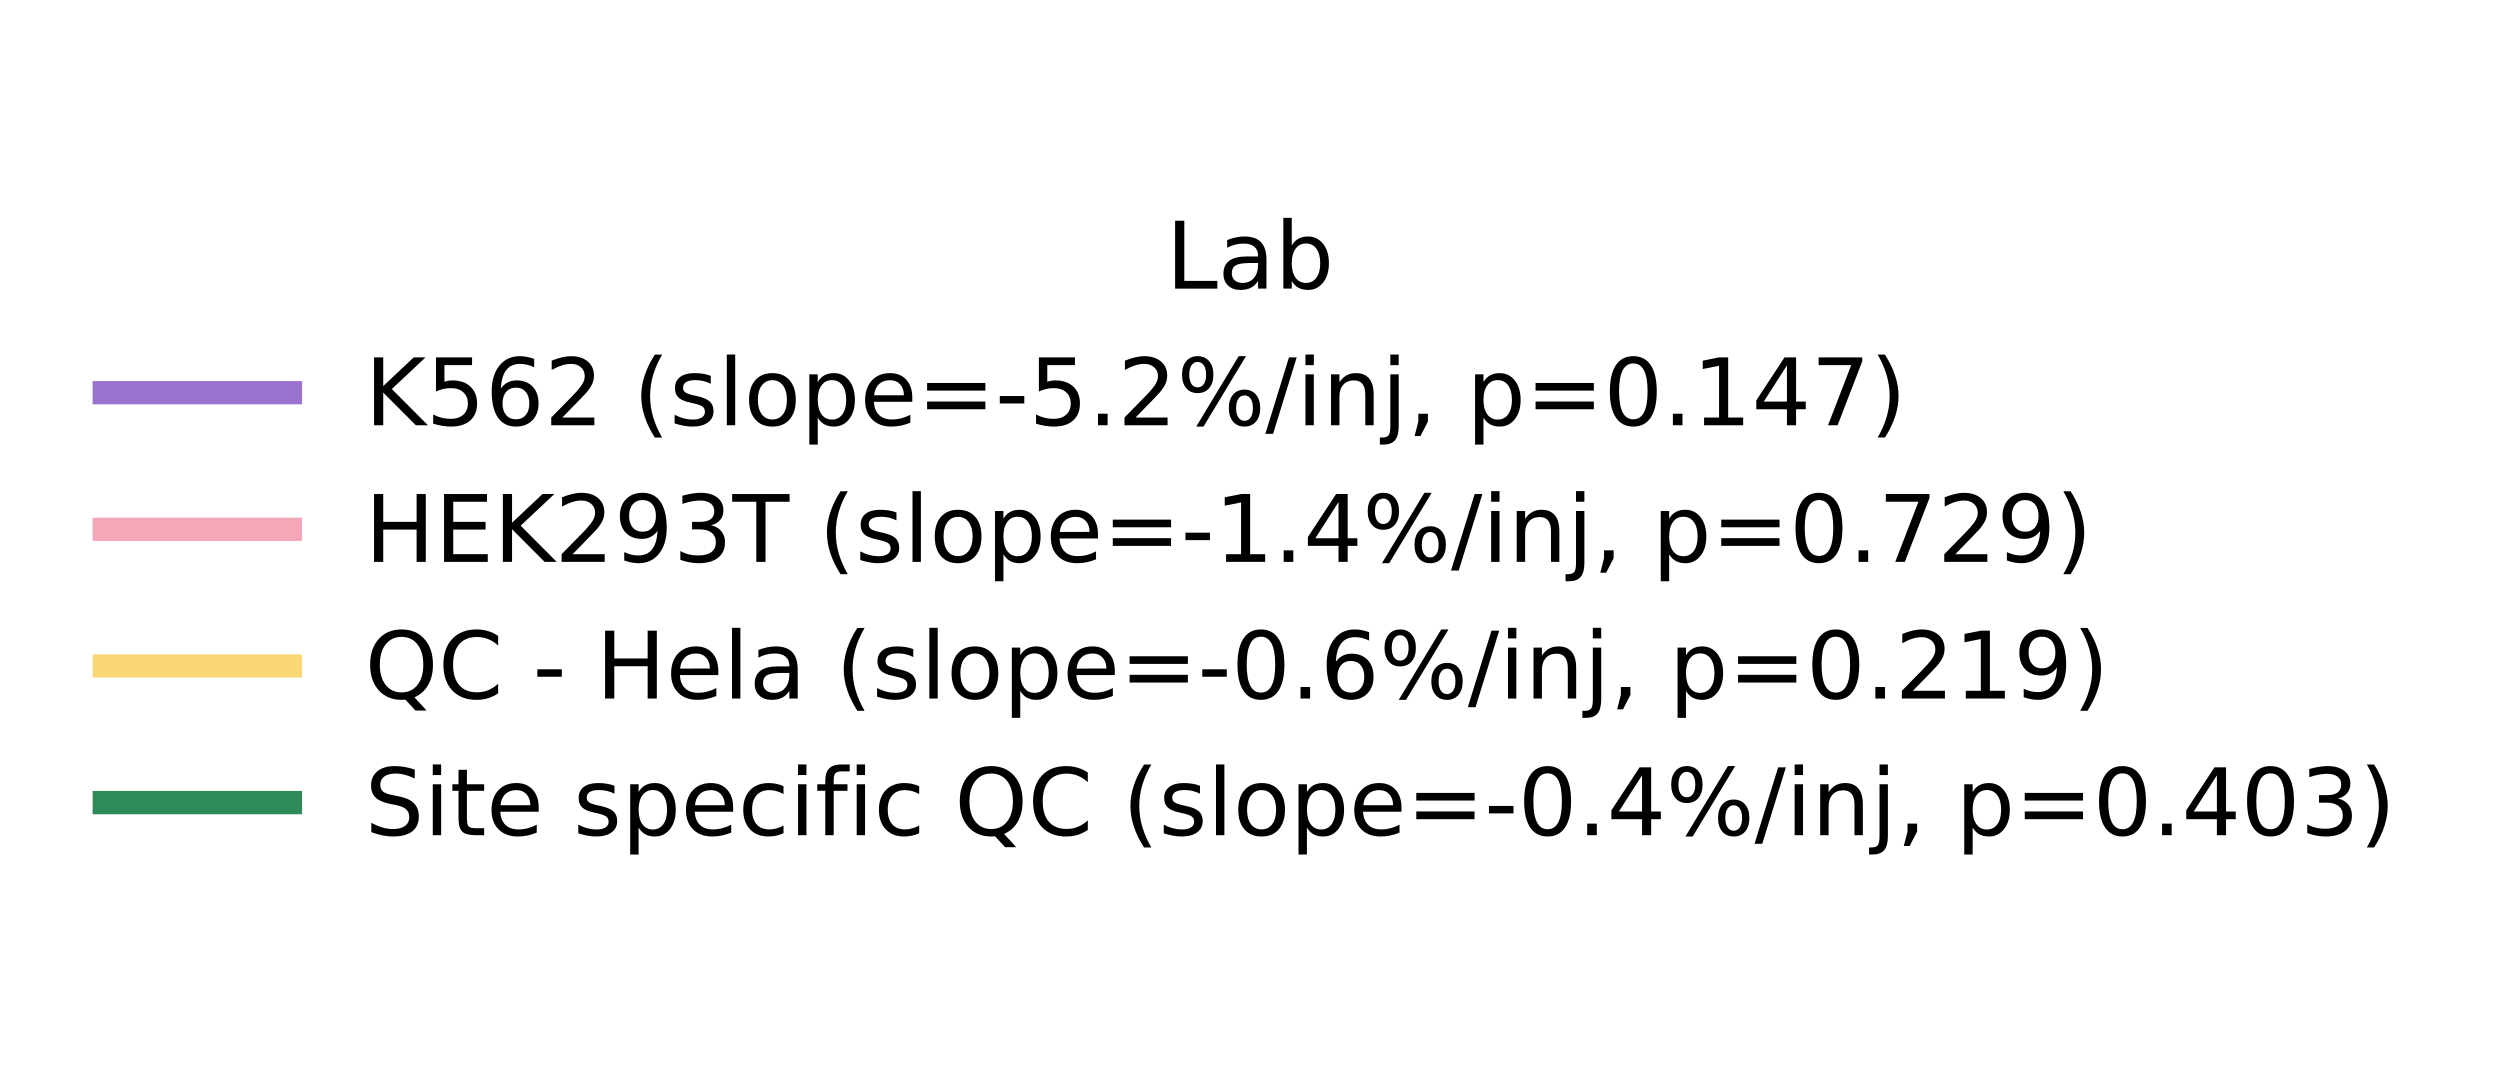
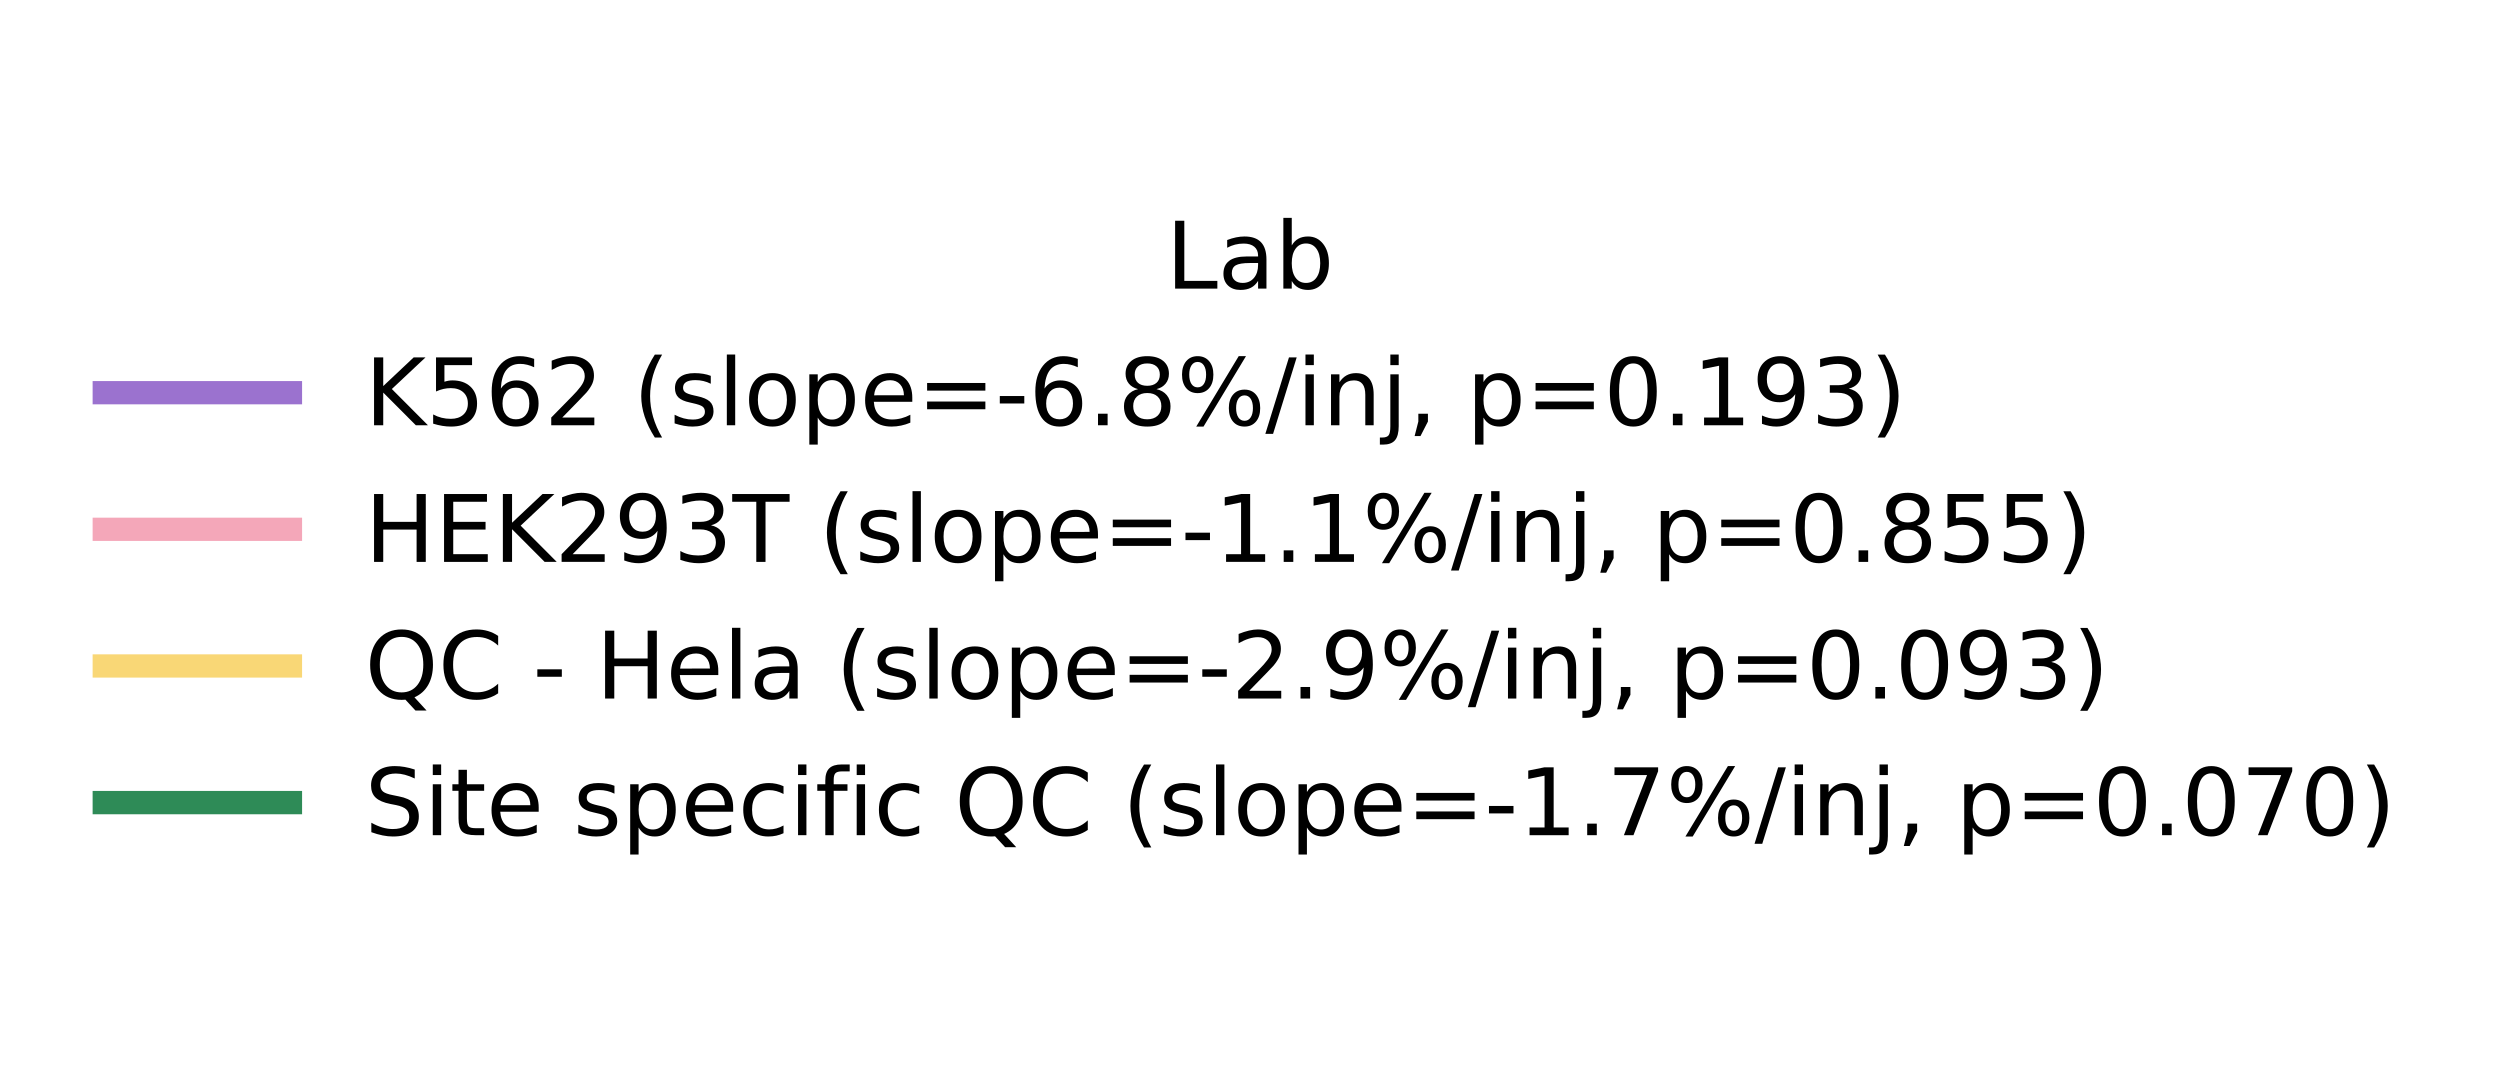
<svg xmlns="http://www.w3.org/2000/svg" xmlns:xlink="http://www.w3.org/1999/xlink" width="268.552pt" height="115.2pt" viewBox="0 0 268.552 115.2" version="1.1">
  <defs>
    <style type="text/css">*{stroke-linejoin: round; stroke-linecap: butt}</style>
  </defs>
  <g id="figure_1">
    <g id="patch_1">
      <path d="M 0 115.2  L 268.552 115.2  L 268.552 0  L 0 0  L 0 115.2  z " style="fill: none" />
    </g>
    <g id="axes_1">
      <g id="legend_1">
        <g id="text_1">
          <g transform="translate(125.2516 31.00313) scale(0.1 -0.1)">
            <defs>
              <path id="DejaVuSans-4c" d="M 628 4666  L 1259 4666  L 1259 531  L 3531 531  L 3531 0  L 628 0  L 628 4666  z " transform="scale(0.015625)" />
              <path id="DejaVuSans-61" d="M 2194 1759  Q 1497 1759 1228 1600  Q 959 1441 959 1056  Q 959 750 1161 570  Q 1363 391 1709 391  Q 2188 391 2477 730  Q 2766 1069 2766 1631  L 2766 1759  L 2194 1759  z M 3341 1997  L 3341 0  L 2766 0  L 2766 531  Q 2569 213 2275 61  Q 1981 -91 1556 -91  Q 1019 -91 701 211  Q 384 513 384 1019  Q 384 1609 779 1909  Q 1175 2209 1959 2209  L 2766 2209  L 2766 2266  Q 2766 2663 2505 2880  Q 2244 3097 1772 3097  Q 1472 3097 1187 3025  Q 903 2953 641 2809  L 641 3341  Q 956 3463 1253 3523  Q 1550 3584 1831 3584  Q 2591 3584 2966 3190  Q 3341 2797 3341 1997  z " transform="scale(0.015625)" />
              <path id="DejaVuSans-62" d="M 3116 1747  Q 3116 2381 2855 2742  Q 2594 3103 2138 3103  Q 1681 3103 1420 2742  Q 1159 2381 1159 1747  Q 1159 1113 1420 752  Q 1681 391 2138 391  Q 2594 391 2855 752  Q 3116 1113 3116 1747  z M 1159 2969  Q 1341 3281 1617 3432  Q 1894 3584 2278 3584  Q 2916 3584 3314 3078  Q 3713 2572 3713 1747  Q 3713 922 3314 415  Q 2916 -91 2278 -91  Q 1894 -91 1617 61  Q 1341 213 1159 525  L 1159 0  L 581 0  L 581 4863  L 1159 4863  L 1159 2969  z " transform="scale(0.015625)" />
            </defs>
            <use xlink:href="#DejaVuSans-4c" />
            <use xlink:href="#DejaVuSans-61" transform="translate(55.71289 0)" />
            <use xlink:href="#DejaVuSans-62" transform="translate(116.9922 0)" />
          </g>
        </g>
        <g id="line2d_1">
          <path d="M 11.2 42.181  L 21.2 42.181  L 31.2 42.181  " style="fill: none; stroke: #9b72cf; stroke-width: 2.5; stroke-linecap: square" />
        </g>
        <g id="text_2">
          <g transform="translate(39.2 45.68125) scale(0.1 -0.1)">
            <defs>
              <path id="DejaVuSans-4b" d="M 628 4666  L 1259 4666  L 1259 2694  L 3353 4666  L 4166 4666  L 1850 2491  L 4331 0  L 3500 0  L 1259 2247  L 1259 0  L 628 0  L 628 4666  z " transform="scale(0.015625)" />
              <path id="DejaVuSans-35" d="M 691 4666  L 3169 4666  L 3169 4134  L 1269 4134  L 1269 2991  Q 1406 3038 1543 3061  Q 1681 3084 1819 3084  Q 2600 3084 3056 2656  Q 3513 2228 3513 1497  Q 3513 744 3044 326  Q 2575 -91 1722 -91  Q 1428 -91 1123 -41  Q 819 9 494 109  L 494 744  Q 775 591 1075 516  Q 1375 441 1709 441  Q 2250 441 2565 725  Q 2881 1009 2881 1497  Q 2881 1984 2565 2268  Q 2250 2553 1709 2553  Q 1456 2553 1204 2497  Q 953 2441 691 2322  L 691 4666  z " transform="scale(0.015625)" />
              <path id="DejaVuSans-36" d="M 2113 2584  Q 1688 2584 1439 2293  Q 1191 2003 1191 1497  Q 1191 994 1439 701  Q 1688 409 2113 409  Q 2538 409 2786 701  Q 3034 994 3034 1497  Q 3034 2003 2786 2293  Q 2538 2584 2113 2584  z M 3366 4563  L 3366 3988  Q 3128 4100 2886 4159  Q 2644 4219 2406 4219  Q 1781 4219 1451 3797  Q 1122 3375 1075 2522  Q 1259 2794 1537 2939  Q 1816 3084 2150 3084  Q 2853 3084 3261 2657  Q 3669 2231 3669 1497  Q 3669 778 3244 343  Q 2819 -91 2113 -91  Q 1303 -91 875 529  Q 447 1150 447 2328  Q 447 3434 972 4092  Q 1497 4750 2381 4750  Q 2619 4750 2861 4703  Q 3103 4656 3366 4563  z " transform="scale(0.015625)" />
              <path id="DejaVuSans-32" d="M 1228 531  L 3431 531  L 3431 0  L 469 0  L 469 531  Q 828 903 1448 1529  Q 2069 2156 2228 2338  Q 2531 2678 2651 2914  Q 2772 3150 2772 3378  Q 2772 3750 2511 3984  Q 2250 4219 1831 4219  Q 1534 4219 1204 4116  Q 875 4013 500 3803  L 500 4441  Q 881 4594 1212 4672  Q 1544 4750 1819 4750  Q 2544 4750 2975 4387  Q 3406 4025 3406 3419  Q 3406 3131 3298 2873  Q 3191 2616 2906 2266  Q 2828 2175 2409 1742  Q 1991 1309 1228 531  z " transform="scale(0.015625)" />
              <path id="DejaVuSans-20" transform="scale(0.015625)" />
              <path id="DejaVuSans-28" d="M 1984 4856  Q 1566 4138 1362 3434  Q 1159 2731 1159 2009  Q 1159 1288 1364 580  Q 1569 -128 1984 -844  L 1484 -844  Q 1016 -109 783 600  Q 550 1309 550 2009  Q 550 2706 781 3412  Q 1013 4119 1484 4856  L 1984 4856  z " transform="scale(0.015625)" />
              <path id="DejaVuSans-73" d="M 2834 3397  L 2834 2853  Q 2591 2978 2328 3040  Q 2066 3103 1784 3103  Q 1356 3103 1142 2972  Q 928 2841 928 2578  Q 928 2378 1081 2264  Q 1234 2150 1697 2047  L 1894 2003  Q 2506 1872 2764 1633  Q 3022 1394 3022 966  Q 3022 478 2636 193  Q 2250 -91 1575 -91  Q 1294 -91 989 -36  Q 684 19 347 128  L 347 722  Q 666 556 975 473  Q 1284 391 1588 391  Q 1994 391 2212 530  Q 2431 669 2431 922  Q 2431 1156 2273 1281  Q 2116 1406 1581 1522  L 1381 1569  Q 847 1681 609 1914  Q 372 2147 372 2553  Q 372 3047 722 3315  Q 1072 3584 1716 3584  Q 2034 3584 2315 3537  Q 2597 3491 2834 3397  z " transform="scale(0.015625)" />
              <path id="DejaVuSans-6c" d="M 603 4863  L 1178 4863  L 1178 0  L 603 0  L 603 4863  z " transform="scale(0.015625)" />
              <path id="DejaVuSans-6f" d="M 1959 3097  Q 1497 3097 1228 2736  Q 959 2375 959 1747  Q 959 1119 1226 758  Q 1494 397 1959 397  Q 2419 397 2687 759  Q 2956 1122 2956 1747  Q 2956 2369 2687 2733  Q 2419 3097 1959 3097  z M 1959 3584  Q 2709 3584 3137 3096  Q 3566 2609 3566 1747  Q 3566 888 3137 398  Q 2709 -91 1959 -91  Q 1206 -91 779 398  Q 353 888 353 1747  Q 353 2609 779 3096  Q 1206 3584 1959 3584  z " transform="scale(0.015625)" />
              <path id="DejaVuSans-70" d="M 1159 525  L 1159 -1331  L 581 -1331  L 581 3500  L 1159 3500  L 1159 2969  Q 1341 3281 1617 3432  Q 1894 3584 2278 3584  Q 2916 3584 3314 3078  Q 3713 2572 3713 1747  Q 3713 922 3314 415  Q 2916 -91 2278 -91  Q 1894 -91 1617 61  Q 1341 213 1159 525  z M 3116 1747  Q 3116 2381 2855 2742  Q 2594 3103 2138 3103  Q 1681 3103 1420 2742  Q 1159 2381 1159 1747  Q 1159 1113 1420 752  Q 1681 391 2138 391  Q 2594 391 2855 752  Q 3116 1113 3116 1747  z " transform="scale(0.015625)" />
              <path id="DejaVuSans-65" d="M 3597 1894  L 3597 1613  L 953 1613  Q 991 1019 1311 708  Q 1631 397 2203 397  Q 2534 397 2845 478  Q 3156 559 3463 722  L 3463 178  Q 3153 47 2828 -22  Q 2503 -91 2169 -91  Q 1331 -91 842 396  Q 353 884 353 1716  Q 353 2575 817 3079  Q 1281 3584 2069 3584  Q 2775 3584 3186 3129  Q 3597 2675 3597 1894  z M 3022 2063  Q 3016 2534 2758 2815  Q 2500 3097 2075 3097  Q 1594 3097 1305 2825  Q 1016 2553 972 2059  L 3022 2063  z " transform="scale(0.015625)" />
              <path id="DejaVuSans-3d" d="M 678 2906  L 4684 2906  L 4684 2381  L 678 2381  L 678 2906  z M 678 1631  L 4684 1631  L 4684 1100  L 678 1100  L 678 1631  z " transform="scale(0.015625)" />
              <path id="DejaVuSans-2d" d="M 313 2009  L 1997 2009  L 1997 1497  L 313 1497  L 313 2009  z " transform="scale(0.015625)" />
              <path id="DejaVuSans-2e" d="M 684 794  L 1344 794  L 1344 0  L 684 0  L 684 794  z " transform="scale(0.015625)" />
+               <path id="DejaVuSans-38" d="M 2034 2216  Q 1584 2216 1326 1975  Q 1069 1734 1069 1313  Q 1069 891 1326 650  Q 1584 409 2034 409  Q 2484 409 2743 651  Q 3003 894 3003 1313  Q 3003 1734 2745 1975  Q 2488 2216 2034 2216  z M 1403 2484  Q 997 2584 770 2862  Q 544 3141 544 3541  Q 544 4100 942 4425  Q 1341 4750 2034 4750  Q 2731 4750 3128 4425  Q 3525 4100 3525 3541  Q 3525 3141 3298 2862  Q 3072 2584 2669 2484  Q 3125 2378 3379 2068  Q 3634 1759 3634 1313  Q 3634 634 3220 271  Q 2806 -91 2034 -91  Q 1263 -91 848 271  Q 434 634 434 1313  Q 434 1759 690 2068  Q 947 2378 1403 2484  z M 1172 3481  Q 1172 3119 1398 2916  Q 1625 2713 2034 2713  Q 2441 2713 2670 2916  Q 2900 3119 2900 3481  Q 2900 3844 2670 4047  Q 2441 4250 2034 4250  Q 1625 4250 1398 4047  Q 1172 3844 1172 3481  z " transform="scale(0.015625)" />
              <path id="DejaVuSans-25" d="M 4653 2053  Q 4381 2053 4226 1822  Q 4072 1591 4072 1178  Q 4072 772 4226 539  Q 4381 306 4653 306  Q 4919 306 5073 539  Q 5228 772 5228 1178  Q 5228 1588 5073 1820  Q 4919 2053 4653 2053  z M 4653 2450  Q 5147 2450 5437 2106  Q 5728 1763 5728 1178  Q 5728 594 5436 251  Q 5144 -91 4653 -91  Q 4153 -91 3862 251  Q 3572 594 3572 1178  Q 3572 1766 3864 2108  Q 4156 2450 4653 2450  z M 1428 4353  Q 1159 4353 1004 4120  Q 850 3888 850 3481  Q 850 3069 1003 2837  Q 1156 2606 1428 2606  Q 1700 2606 1854 2837  Q 2009 3069 2009 3481  Q 2009 3884 1853 4118  Q 1697 4353 1428 4353  z M 4250 4750  L 4750 4750  L 1831 -91  L 1331 -91  L 4250 4750  z M 1428 4750  Q 1922 4750 2215 4408  Q 2509 4066 2509 3481  Q 2509 2891 2217 2550  Q 1925 2209 1428 2209  Q 931 2209 642 2551  Q 353 2894 353 3481  Q 353 4063 643 4406  Q 934 4750 1428 4750  z " transform="scale(0.015625)" />
              <path id="DejaVuSans-2f" d="M 1625 4666  L 2156 4666  L 531 -594  L 0 -594  L 1625 4666  z " transform="scale(0.015625)" />
              <path id="DejaVuSans-69" d="M 603 3500  L 1178 3500  L 1178 0  L 603 0  L 603 3500  z M 603 4863  L 1178 4863  L 1178 4134  L 603 4134  L 603 4863  z " transform="scale(0.015625)" />
              <path id="DejaVuSans-6e" d="M 3513 2113  L 3513 0  L 2938 0  L 2938 2094  Q 2938 2591 2744 2837  Q 2550 3084 2163 3084  Q 1697 3084 1428 2787  Q 1159 2491 1159 1978  L 1159 0  L 581 0  L 581 3500  L 1159 3500  L 1159 2956  Q 1366 3272 1645 3428  Q 1925 3584 2291 3584  Q 2894 3584 3203 3211  Q 3513 2838 3513 2113  z " transform="scale(0.015625)" />
              <path id="DejaVuSans-6a" d="M 603 3500  L 1178 3500  L 1178 -63  Q 1178 -731 923 -1031  Q 669 -1331 103 -1331  L -116 -1331  L -116 -844  L 38 -844  Q 366 -844 484 -692  Q 603 -541 603 -63  L 603 3500  z M 603 4863  L 1178 4863  L 1178 4134  L 603 4134  L 603 4863  z " transform="scale(0.015625)" />
              <path id="DejaVuSans-2c" d="M 750 794  L 1409 794  L 1409 256  L 897 -744  L 494 -744  L 750 256  L 750 794  z " transform="scale(0.015625)" />
              <path id="DejaVuSans-30" d="M 2034 4250  Q 1547 4250 1301 3770  Q 1056 3291 1056 2328  Q 1056 1369 1301 889  Q 1547 409 2034 409  Q 2525 409 2770 889  Q 3016 1369 3016 2328  Q 3016 3291 2770 3770  Q 2525 4250 2034 4250  z M 2034 4750  Q 2819 4750 3233 4129  Q 3647 3509 3647 2328  Q 3647 1150 3233 529  Q 2819 -91 2034 -91  Q 1250 -91 836 529  Q 422 1150 422 2328  Q 422 3509 836 4129  Q 1250 4750 2034 4750  z " transform="scale(0.015625)" />
              <path id="DejaVuSans-31" d="M 794 531  L 1825 531  L 1825 4091  L 703 3866  L 703 4441  L 1819 4666  L 2450 4666  L 2450 531  L 3481 531  L 3481 0  L 794 0  L 794 531  z " transform="scale(0.015625)" />
-               <path id="DejaVuSans-34" d="M 2419 4116  L 825 1625  L 2419 1625  L 2419 4116  z M 2253 4666  L 3047 4666  L 3047 1625  L 3713 1625  L 3713 1100  L 3047 1100  L 3047 0  L 2419 0  L 2419 1100  L 313 1100  L 313 1709  L 2253 4666  z " transform="scale(0.015625)" />
-               <path id="DejaVuSans-37" d="M 525 4666  L 3525 4666  L 3525 4397  L 1831 0  L 1172 0  L 2766 4134  L 525 4134  L 525 4666  z " transform="scale(0.015625)" />
+               <path id="DejaVuSans-39" d="M 703 97  L 703 672  Q 941 559 1184 500  Q 1428 441 1663 441  Q 2288 441 2617 861  Q 2947 1281 2994 2138  Q 2813 1869 2534 1725  Q 2256 1581 1919 1581  Q 1219 1581 811 2004  Q 403 2428 403 3163  Q 403 3881 828 4315  Q 1253 4750 1959 4750  Q 2769 4750 3195 4129  Q 3622 3509 3622 2328  Q 3622 1225 3098 567  Q 2575 -91 1691 -91  Q 1453 -91 1209 -44  Q 966 3 703 97  z M 1959 2075  Q 2384 2075 2632 2365  Q 2881 2656 2881 3163  Q 2881 3666 2632 3958  Q 2384 4250 1959 4250  Q 1534 4250 1286 3958  Q 1038 3666 1038 3163  Q 1038 2656 1286 2365  Q 1534 2075 1959 2075  z " transform="scale(0.015625)" />
+               <path id="DejaVuSans-33" d="M 2597 2516  Q 3050 2419 3304 2112  Q 3559 1806 3559 1356  Q 3559 666 3084 287  Q 2609 -91 1734 -91  Q 1441 -91 1130 -33  Q 819 25 488 141  L 488 750  Q 750 597 1062 519  Q 1375 441 1716 441  Q 2309 441 2620 675  Q 2931 909 2931 1356  Q 2931 1769 2642 2001  Q 2353 2234 1838 2234  L 1294 2234  L 1294 2753  L 1863 2753  Q 2328 2753 2575 2939  Q 2822 3125 2822 3475  Q 2822 3834 2567 4026  Q 2313 4219 1838 4219  Q 1578 4219 1281 4162  Q 984 4106 628 3988  L 628 4550  Q 988 4650 1302 4700  Q 1616 4750 1894 4750  Q 2613 4750 3031 4423  Q 3450 4097 3450 3541  Q 3450 3153 3228 2886  Q 3006 2619 2597 2516  z " transform="scale(0.015625)" />
              <path id="DejaVuSans-29" d="M 513 4856  L 1013 4856  Q 1481 4119 1714 3412  Q 1947 2706 1947 2009  Q 1947 1309 1714 600  Q 1481 -109 1013 -844  L 513 -844  Q 928 -128 1133 580  Q 1338 1288 1338 2009  Q 1338 2731 1133 3434  Q 928 4138 513 4856  z " transform="scale(0.015625)" />
            </defs>
            <use xlink:href="#DejaVuSans-4b" />
            <use xlink:href="#DejaVuSans-35" transform="translate(65.57617 0)" />
            <use xlink:href="#DejaVuSans-36" transform="translate(129.1992 0)" />
            <use xlink:href="#DejaVuSans-32" transform="translate(192.8223 0)" />
            <use xlink:href="#DejaVuSans-20" transform="translate(256.4453 0)" />
            <use xlink:href="#DejaVuSans-28" transform="translate(288.2324 0)" />
            <use xlink:href="#DejaVuSans-73" transform="translate(327.2461 0)" />
            <use xlink:href="#DejaVuSans-6c" transform="translate(379.3457 0)" />
            <use xlink:href="#DejaVuSans-6f" transform="translate(407.1289 0)" />
            <use xlink:href="#DejaVuSans-70" transform="translate(468.3105 0)" />
            <use xlink:href="#DejaVuSans-65" transform="translate(531.7871 0)" />
            <use xlink:href="#DejaVuSans-3d" transform="translate(593.3105 0)" />
            <use xlink:href="#DejaVuSans-2d" transform="translate(677.0996 0)" />
-             <use xlink:href="#DejaVuSans-35" transform="translate(713.1836 0)" />
+             <use xlink:href="#DejaVuSans-36" transform="translate(713.1836 0)" />
            <use xlink:href="#DejaVuSans-2e" transform="translate(776.8066 0)" />
-             <use xlink:href="#DejaVuSans-32" transform="translate(808.5938 0)" />
+             <use xlink:href="#DejaVuSans-38" transform="translate(808.5938 0)" />
            <use xlink:href="#DejaVuSans-25" transform="translate(872.2168 0)" />
            <use xlink:href="#DejaVuSans-2f" transform="translate(967.2363 0)" />
            <use xlink:href="#DejaVuSans-69" transform="translate(1000.928 0)" />
            <use xlink:href="#DejaVuSans-6e" transform="translate(1028.711 0)" />
            <use xlink:href="#DejaVuSans-6a" transform="translate(1092.09 0)" />
            <use xlink:href="#DejaVuSans-2c" transform="translate(1119.873 0)" />
            <use xlink:href="#DejaVuSans-20" transform="translate(1151.66 0)" />
            <use xlink:href="#DejaVuSans-70" transform="translate(1183.447 0)" />
            <use xlink:href="#DejaVuSans-3d" transform="translate(1246.924 0)" />
            <use xlink:href="#DejaVuSans-30" transform="translate(1330.713 0)" />
            <use xlink:href="#DejaVuSans-2e" transform="translate(1394.336 0)" />
            <use xlink:href="#DejaVuSans-31" transform="translate(1426.123 0)" />
-             <use xlink:href="#DejaVuSans-34" transform="translate(1489.746 0)" />
-             <use xlink:href="#DejaVuSans-37" transform="translate(1553.369 0)" />
+             <use xlink:href="#DejaVuSans-39" transform="translate(1489.746 0)" />
+             <use xlink:href="#DejaVuSans-33" transform="translate(1553.369 0)" />
            <use xlink:href="#DejaVuSans-29" transform="translate(1616.992 0)" />
          </g>
        </g>
        <g id="line2d_2">
          <path d="M 11.2 56.859  L 21.2 56.859  L 31.2 56.859  " style="fill: none; stroke: #f4a7b9; stroke-width: 2.5; stroke-linecap: square" />
        </g>
        <g id="text_3">
          <g transform="translate(39.2 60.35938) scale(0.1 -0.1)">
            <defs>
              <path id="DejaVuSans-48" d="M 628 4666  L 1259 4666  L 1259 2753  L 3553 2753  L 3553 4666  L 4184 4666  L 4184 0  L 3553 0  L 3553 2222  L 1259 2222  L 1259 0  L 628 0  L 628 4666  z " transform="scale(0.015625)" />
              <path id="DejaVuSans-45" d="M 628 4666  L 3578 4666  L 3578 4134  L 1259 4134  L 1259 2753  L 3481 2753  L 3481 2222  L 1259 2222  L 1259 531  L 3634 531  L 3634 0  L 628 0  L 628 4666  z " transform="scale(0.015625)" />
-               <path id="DejaVuSans-39" d="M 703 97  L 703 672  Q 941 559 1184 500  Q 1428 441 1663 441  Q 2288 441 2617 861  Q 2947 1281 2994 2138  Q 2813 1869 2534 1725  Q 2256 1581 1919 1581  Q 1219 1581 811 2004  Q 403 2428 403 3163  Q 403 3881 828 4315  Q 1253 4750 1959 4750  Q 2769 4750 3195 4129  Q 3622 3509 3622 2328  Q 3622 1225 3098 567  Q 2575 -91 1691 -91  Q 1453 -91 1209 -44  Q 966 3 703 97  z M 1959 2075  Q 2384 2075 2632 2365  Q 2881 2656 2881 3163  Q 2881 3666 2632 3958  Q 2384 4250 1959 4250  Q 1534 4250 1286 3958  Q 1038 3666 1038 3163  Q 1038 2656 1286 2365  Q 1534 2075 1959 2075  z " transform="scale(0.015625)" />
-               <path id="DejaVuSans-33" d="M 2597 2516  Q 3050 2419 3304 2112  Q 3559 1806 3559 1356  Q 3559 666 3084 287  Q 2609 -91 1734 -91  Q 1441 -91 1130 -33  Q 819 25 488 141  L 488 750  Q 750 597 1062 519  Q 1375 441 1716 441  Q 2309 441 2620 675  Q 2931 909 2931 1356  Q 2931 1769 2642 2001  Q 2353 2234 1838 2234  L 1294 2234  L 1294 2753  L 1863 2753  Q 2328 2753 2575 2939  Q 2822 3125 2822 3475  Q 2822 3834 2567 4026  Q 2313 4219 1838 4219  Q 1578 4219 1281 4162  Q 984 4106 628 3988  L 628 4550  Q 988 4650 1302 4700  Q 1616 4750 1894 4750  Q 2613 4750 3031 4423  Q 3450 4097 3450 3541  Q 3450 3153 3228 2886  Q 3006 2619 2597 2516  z " transform="scale(0.015625)" />
              <path id="DejaVuSans-54" d="M -19 4666  L 3928 4666  L 3928 4134  L 2272 4134  L 2272 0  L 1638 0  L 1638 4134  L -19 4134  L -19 4666  z " transform="scale(0.015625)" />
            </defs>
            <use xlink:href="#DejaVuSans-48" />
            <use xlink:href="#DejaVuSans-45" transform="translate(75.19531 0)" />
            <use xlink:href="#DejaVuSans-4b" transform="translate(138.3789 0)" />
            <use xlink:href="#DejaVuSans-32" transform="translate(203.9551 0)" />
            <use xlink:href="#DejaVuSans-39" transform="translate(267.5781 0)" />
            <use xlink:href="#DejaVuSans-33" transform="translate(331.2012 0)" />
            <use xlink:href="#DejaVuSans-54" transform="translate(394.8242 0)" />
            <use xlink:href="#DejaVuSans-20" transform="translate(455.9082 0)" />
            <use xlink:href="#DejaVuSans-28" transform="translate(487.6953 0)" />
            <use xlink:href="#DejaVuSans-73" transform="translate(526.709 0)" />
            <use xlink:href="#DejaVuSans-6c" transform="translate(578.8086 0)" />
            <use xlink:href="#DejaVuSans-6f" transform="translate(606.5918 0)" />
            <use xlink:href="#DejaVuSans-70" transform="translate(667.7734 0)" />
            <use xlink:href="#DejaVuSans-65" transform="translate(731.25 0)" />
            <use xlink:href="#DejaVuSans-3d" transform="translate(792.7734 0)" />
            <use xlink:href="#DejaVuSans-2d" transform="translate(876.5625 0)" />
            <use xlink:href="#DejaVuSans-31" transform="translate(912.6465 0)" />
            <use xlink:href="#DejaVuSans-2e" transform="translate(976.2695 0)" />
-             <use xlink:href="#DejaVuSans-34" transform="translate(1008.057 0)" />
+             <use xlink:href="#DejaVuSans-31" transform="translate(1008.057 0)" />
            <use xlink:href="#DejaVuSans-25" transform="translate(1071.68 0)" />
            <use xlink:href="#DejaVuSans-2f" transform="translate(1166.699 0)" />
            <use xlink:href="#DejaVuSans-69" transform="translate(1200.391 0)" />
            <use xlink:href="#DejaVuSans-6e" transform="translate(1228.174 0)" />
            <use xlink:href="#DejaVuSans-6a" transform="translate(1291.553 0)" />
            <use xlink:href="#DejaVuSans-2c" transform="translate(1319.336 0)" />
            <use xlink:href="#DejaVuSans-20" transform="translate(1351.123 0)" />
            <use xlink:href="#DejaVuSans-70" transform="translate(1382.91 0)" />
            <use xlink:href="#DejaVuSans-3d" transform="translate(1446.387 0)" />
            <use xlink:href="#DejaVuSans-30" transform="translate(1530.176 0)" />
            <use xlink:href="#DejaVuSans-2e" transform="translate(1593.799 0)" />
-             <use xlink:href="#DejaVuSans-37" transform="translate(1625.586 0)" />
-             <use xlink:href="#DejaVuSans-32" transform="translate(1689.209 0)" />
-             <use xlink:href="#DejaVuSans-39" transform="translate(1752.832 0)" />
+             <use xlink:href="#DejaVuSans-38" transform="translate(1625.586 0)" />
+             <use xlink:href="#DejaVuSans-35" transform="translate(1689.209 0)" />
+             <use xlink:href="#DejaVuSans-35" transform="translate(1752.832 0)" />
            <use xlink:href="#DejaVuSans-29" transform="translate(1816.455 0)" />
          </g>
        </g>
        <g id="line2d_3">
          <path d="M 11.2 71.537  L 21.2 71.537  L 31.2 71.537  " style="fill: none; stroke: #f9d776; stroke-width: 2.5; stroke-linecap: square" />
        </g>
        <g id="text_4">
          <g transform="translate(39.2 75.0375) scale(0.1 -0.1)">
            <defs>
              <path id="DejaVuSans-51" d="M 2522 4238  Q 1834 4238 1429 3725  Q 1025 3213 1025 2328  Q 1025 1447 1429 934  Q 1834 422 2522 422  Q 3209 422 3611 934  Q 4013 1447 4013 2328  Q 4013 3213 3611 3725  Q 3209 4238 2522 4238  z M 3406 84  L 4238 -825  L 3475 -825  L 2784 -78  Q 2681 -84 2626 -87  Q 2572 -91 2522 -91  Q 1538 -91 948 567  Q 359 1225 359 2328  Q 359 3434 948 4092  Q 1538 4750 2522 4750  Q 3503 4750 4090 4092  Q 4678 3434 4678 2328  Q 4678 1516 4351 937  Q 4025 359 3406 84  z " transform="scale(0.015625)" />
              <path id="DejaVuSans-43" d="M 4122 4306  L 4122 3641  Q 3803 3938 3442 4084  Q 3081 4231 2675 4231  Q 1875 4231 1450 3742  Q 1025 3253 1025 2328  Q 1025 1406 1450 917  Q 1875 428 2675 428  Q 3081 428 3442 575  Q 3803 722 4122 1019  L 4122 359  Q 3791 134 3420 21  Q 3050 -91 2638 -91  Q 1578 -91 968 557  Q 359 1206 359 2328  Q 359 3453 968 4101  Q 1578 4750 2638 4750  Q 3056 4750 3426 4639  Q 3797 4528 4122 4306  z " transform="scale(0.015625)" />
            </defs>
            <use xlink:href="#DejaVuSans-51" />
            <use xlink:href="#DejaVuSans-43" transform="translate(78.71094 0)" />
            <use xlink:href="#DejaVuSans-20" transform="translate(148.5352 0)" />
            <use xlink:href="#DejaVuSans-2d" transform="translate(180.3223 0)" />
            <use xlink:href="#DejaVuSans-20" transform="translate(216.4062 0)" />
            <use xlink:href="#DejaVuSans-48" transform="translate(248.1934 0)" />
            <use xlink:href="#DejaVuSans-65" transform="translate(323.3887 0)" />
            <use xlink:href="#DejaVuSans-6c" transform="translate(384.9121 0)" />
            <use xlink:href="#DejaVuSans-61" transform="translate(412.6953 0)" />
            <use xlink:href="#DejaVuSans-20" transform="translate(473.9746 0)" />
            <use xlink:href="#DejaVuSans-28" transform="translate(505.7617 0)" />
            <use xlink:href="#DejaVuSans-73" transform="translate(544.7754 0)" />
            <use xlink:href="#DejaVuSans-6c" transform="translate(596.875 0)" />
            <use xlink:href="#DejaVuSans-6f" transform="translate(624.6582 0)" />
            <use xlink:href="#DejaVuSans-70" transform="translate(685.8398 0)" />
            <use xlink:href="#DejaVuSans-65" transform="translate(749.3164 0)" />
            <use xlink:href="#DejaVuSans-3d" transform="translate(810.8398 0)" />
            <use xlink:href="#DejaVuSans-2d" transform="translate(894.6289 0)" />
-             <use xlink:href="#DejaVuSans-30" transform="translate(930.7129 0)" />
+             <use xlink:href="#DejaVuSans-32" transform="translate(930.7129 0)" />
            <use xlink:href="#DejaVuSans-2e" transform="translate(994.3359 0)" />
-             <use xlink:href="#DejaVuSans-36" transform="translate(1026.123 0)" />
+             <use xlink:href="#DejaVuSans-39" transform="translate(1026.123 0)" />
            <use xlink:href="#DejaVuSans-25" transform="translate(1089.746 0)" />
            <use xlink:href="#DejaVuSans-2f" transform="translate(1184.766 0)" />
            <use xlink:href="#DejaVuSans-69" transform="translate(1218.457 0)" />
            <use xlink:href="#DejaVuSans-6e" transform="translate(1246.24 0)" />
            <use xlink:href="#DejaVuSans-6a" transform="translate(1309.619 0)" />
            <use xlink:href="#DejaVuSans-2c" transform="translate(1337.402 0)" />
            <use xlink:href="#DejaVuSans-20" transform="translate(1369.189 0)" />
            <use xlink:href="#DejaVuSans-70" transform="translate(1400.977 0)" />
            <use xlink:href="#DejaVuSans-3d" transform="translate(1464.453 0)" />
            <use xlink:href="#DejaVuSans-30" transform="translate(1548.242 0)" />
            <use xlink:href="#DejaVuSans-2e" transform="translate(1611.865 0)" />
-             <use xlink:href="#DejaVuSans-32" transform="translate(1643.652 0)" />
-             <use xlink:href="#DejaVuSans-31" transform="translate(1707.275 0)" />
-             <use xlink:href="#DejaVuSans-39" transform="translate(1770.898 0)" />
+             <use xlink:href="#DejaVuSans-30" transform="translate(1643.652 0)" />
+             <use xlink:href="#DejaVuSans-39" transform="translate(1707.275 0)" />
+             <use xlink:href="#DejaVuSans-33" transform="translate(1770.898 0)" />
            <use xlink:href="#DejaVuSans-29" transform="translate(1834.521 0)" />
          </g>
        </g>
        <g id="line2d_4">
          <path d="M 11.2 86.216  L 21.2 86.216  L 31.2 86.216  " style="fill: none; stroke: #2e8b57; stroke-width: 2.5; stroke-linecap: square" />
        </g>
        <g id="text_5">
          <g transform="translate(39.2 89.71563) scale(0.1 -0.1)">
            <defs>
              <path id="DejaVuSans-53" d="M 3425 4513  L 3425 3897  Q 3066 4069 2747 4153  Q 2428 4238 2131 4238  Q 1616 4238 1336 4038  Q 1056 3838 1056 3469  Q 1056 3159 1242 3001  Q 1428 2844 1947 2747  L 2328 2669  Q 3034 2534 3370 2195  Q 3706 1856 3706 1288  Q 3706 609 3251 259  Q 2797 -91 1919 -91  Q 1588 -91 1214 -16  Q 841 59 441 206  L 441 856  Q 825 641 1194 531  Q 1563 422 1919 422  Q 2459 422 2753 634  Q 3047 847 3047 1241  Q 3047 1584 2836 1778  Q 2625 1972 2144 2069  L 1759 2144  Q 1053 2284 737 2584  Q 422 2884 422 3419  Q 422 4038 858 4394  Q 1294 4750 2059 4750  Q 2388 4750 2728 4690  Q 3069 4631 3425 4513  z " transform="scale(0.015625)" />
              <path id="DejaVuSans-74" d="M 1172 4494  L 1172 3500  L 2356 3500  L 2356 3053  L 1172 3053  L 1172 1153  Q 1172 725 1289 603  Q 1406 481 1766 481  L 2356 481  L 2356 0  L 1766 0  Q 1100 0 847 248  Q 594 497 594 1153  L 594 3053  L 172 3053  L 172 3500  L 594 3500  L 594 4494  L 1172 4494  z " transform="scale(0.015625)" />
              <path id="DejaVuSans-63" d="M 3122 3366  L 3122 2828  Q 2878 2963 2633 3030  Q 2388 3097 2138 3097  Q 1578 3097 1268 2742  Q 959 2388 959 1747  Q 959 1106 1268 751  Q 1578 397 2138 397  Q 2388 397 2633 464  Q 2878 531 3122 666  L 3122 134  Q 2881 22 2623 -34  Q 2366 -91 2075 -91  Q 1284 -91 818 406  Q 353 903 353 1747  Q 353 2603 823 3093  Q 1294 3584 2113 3584  Q 2378 3584 2631 3529  Q 2884 3475 3122 3366  z " transform="scale(0.015625)" />
              <path id="DejaVuSans-66" d="M 2375 4863  L 2375 4384  L 1825 4384  Q 1516 4384 1395 4259  Q 1275 4134 1275 3809  L 1275 3500  L 2222 3500  L 2222 3053  L 1275 3053  L 1275 0  L 697 0  L 697 3053  L 147 3053  L 147 3500  L 697 3500  L 697 3744  Q 697 4328 969 4595  Q 1241 4863 1831 4863  L 2375 4863  z " transform="scale(0.015625)" />
+               <path id="DejaVuSans-37" d="M 525 4666  L 3525 4666  L 3525 4397  L 1831 0  L 1172 0  L 2766 4134  L 525 4134  L 525 4666  z " transform="scale(0.015625)" />
            </defs>
            <use xlink:href="#DejaVuSans-53" />
            <use xlink:href="#DejaVuSans-69" transform="translate(63.47656 0)" />
            <use xlink:href="#DejaVuSans-74" transform="translate(91.25977 0)" />
            <use xlink:href="#DejaVuSans-65" transform="translate(130.4688 0)" />
            <use xlink:href="#DejaVuSans-20" transform="translate(191.9922 0)" />
            <use xlink:href="#DejaVuSans-73" transform="translate(223.7793 0)" />
            <use xlink:href="#DejaVuSans-70" transform="translate(275.8789 0)" />
            <use xlink:href="#DejaVuSans-65" transform="translate(339.3555 0)" />
            <use xlink:href="#DejaVuSans-63" transform="translate(400.8789 0)" />
            <use xlink:href="#DejaVuSans-69" transform="translate(455.8594 0)" />
            <use xlink:href="#DejaVuSans-66" transform="translate(483.6426 0)" />
            <use xlink:href="#DejaVuSans-69" transform="translate(518.8477 0)" />
            <use xlink:href="#DejaVuSans-63" transform="translate(546.6309 0)" />
            <use xlink:href="#DejaVuSans-20" transform="translate(601.6113 0)" />
            <use xlink:href="#DejaVuSans-51" transform="translate(633.3984 0)" />
            <use xlink:href="#DejaVuSans-43" transform="translate(712.1094 0)" />
            <use xlink:href="#DejaVuSans-20" transform="translate(781.9336 0)" />
            <use xlink:href="#DejaVuSans-28" transform="translate(813.7207 0)" />
            <use xlink:href="#DejaVuSans-73" transform="translate(852.7344 0)" />
            <use xlink:href="#DejaVuSans-6c" transform="translate(904.834 0)" />
            <use xlink:href="#DejaVuSans-6f" transform="translate(932.6172 0)" />
            <use xlink:href="#DejaVuSans-70" transform="translate(993.7988 0)" />
            <use xlink:href="#DejaVuSans-65" transform="translate(1057.275 0)" />
            <use xlink:href="#DejaVuSans-3d" transform="translate(1118.799 0)" />
            <use xlink:href="#DejaVuSans-2d" transform="translate(1202.588 0)" />
-             <use xlink:href="#DejaVuSans-30" transform="translate(1238.672 0)" />
+             <use xlink:href="#DejaVuSans-31" transform="translate(1238.672 0)" />
            <use xlink:href="#DejaVuSans-2e" transform="translate(1302.295 0)" />
-             <use xlink:href="#DejaVuSans-34" transform="translate(1334.082 0)" />
+             <use xlink:href="#DejaVuSans-37" transform="translate(1334.082 0)" />
            <use xlink:href="#DejaVuSans-25" transform="translate(1397.705 0)" />
            <use xlink:href="#DejaVuSans-2f" transform="translate(1492.725 0)" />
            <use xlink:href="#DejaVuSans-69" transform="translate(1526.416 0)" />
            <use xlink:href="#DejaVuSans-6e" transform="translate(1554.199 0)" />
            <use xlink:href="#DejaVuSans-6a" transform="translate(1617.578 0)" />
            <use xlink:href="#DejaVuSans-2c" transform="translate(1645.361 0)" />
            <use xlink:href="#DejaVuSans-20" transform="translate(1677.148 0)" />
            <use xlink:href="#DejaVuSans-70" transform="translate(1708.936 0)" />
            <use xlink:href="#DejaVuSans-3d" transform="translate(1772.412 0)" />
            <use xlink:href="#DejaVuSans-30" transform="translate(1856.201 0)" />
            <use xlink:href="#DejaVuSans-2e" transform="translate(1919.824 0)" />
-             <use xlink:href="#DejaVuSans-34" transform="translate(1951.611 0)" />
-             <use xlink:href="#DejaVuSans-30" transform="translate(2015.234 0)" />
-             <use xlink:href="#DejaVuSans-33" transform="translate(2078.857 0)" />
+             <use xlink:href="#DejaVuSans-30" transform="translate(1951.611 0)" />
+             <use xlink:href="#DejaVuSans-37" transform="translate(2015.234 0)" />
+             <use xlink:href="#DejaVuSans-30" transform="translate(2078.857 0)" />
            <use xlink:href="#DejaVuSans-29" transform="translate(2142.48 0)" />
          </g>
        </g>
      </g>
    </g>
  </g>
</svg>
